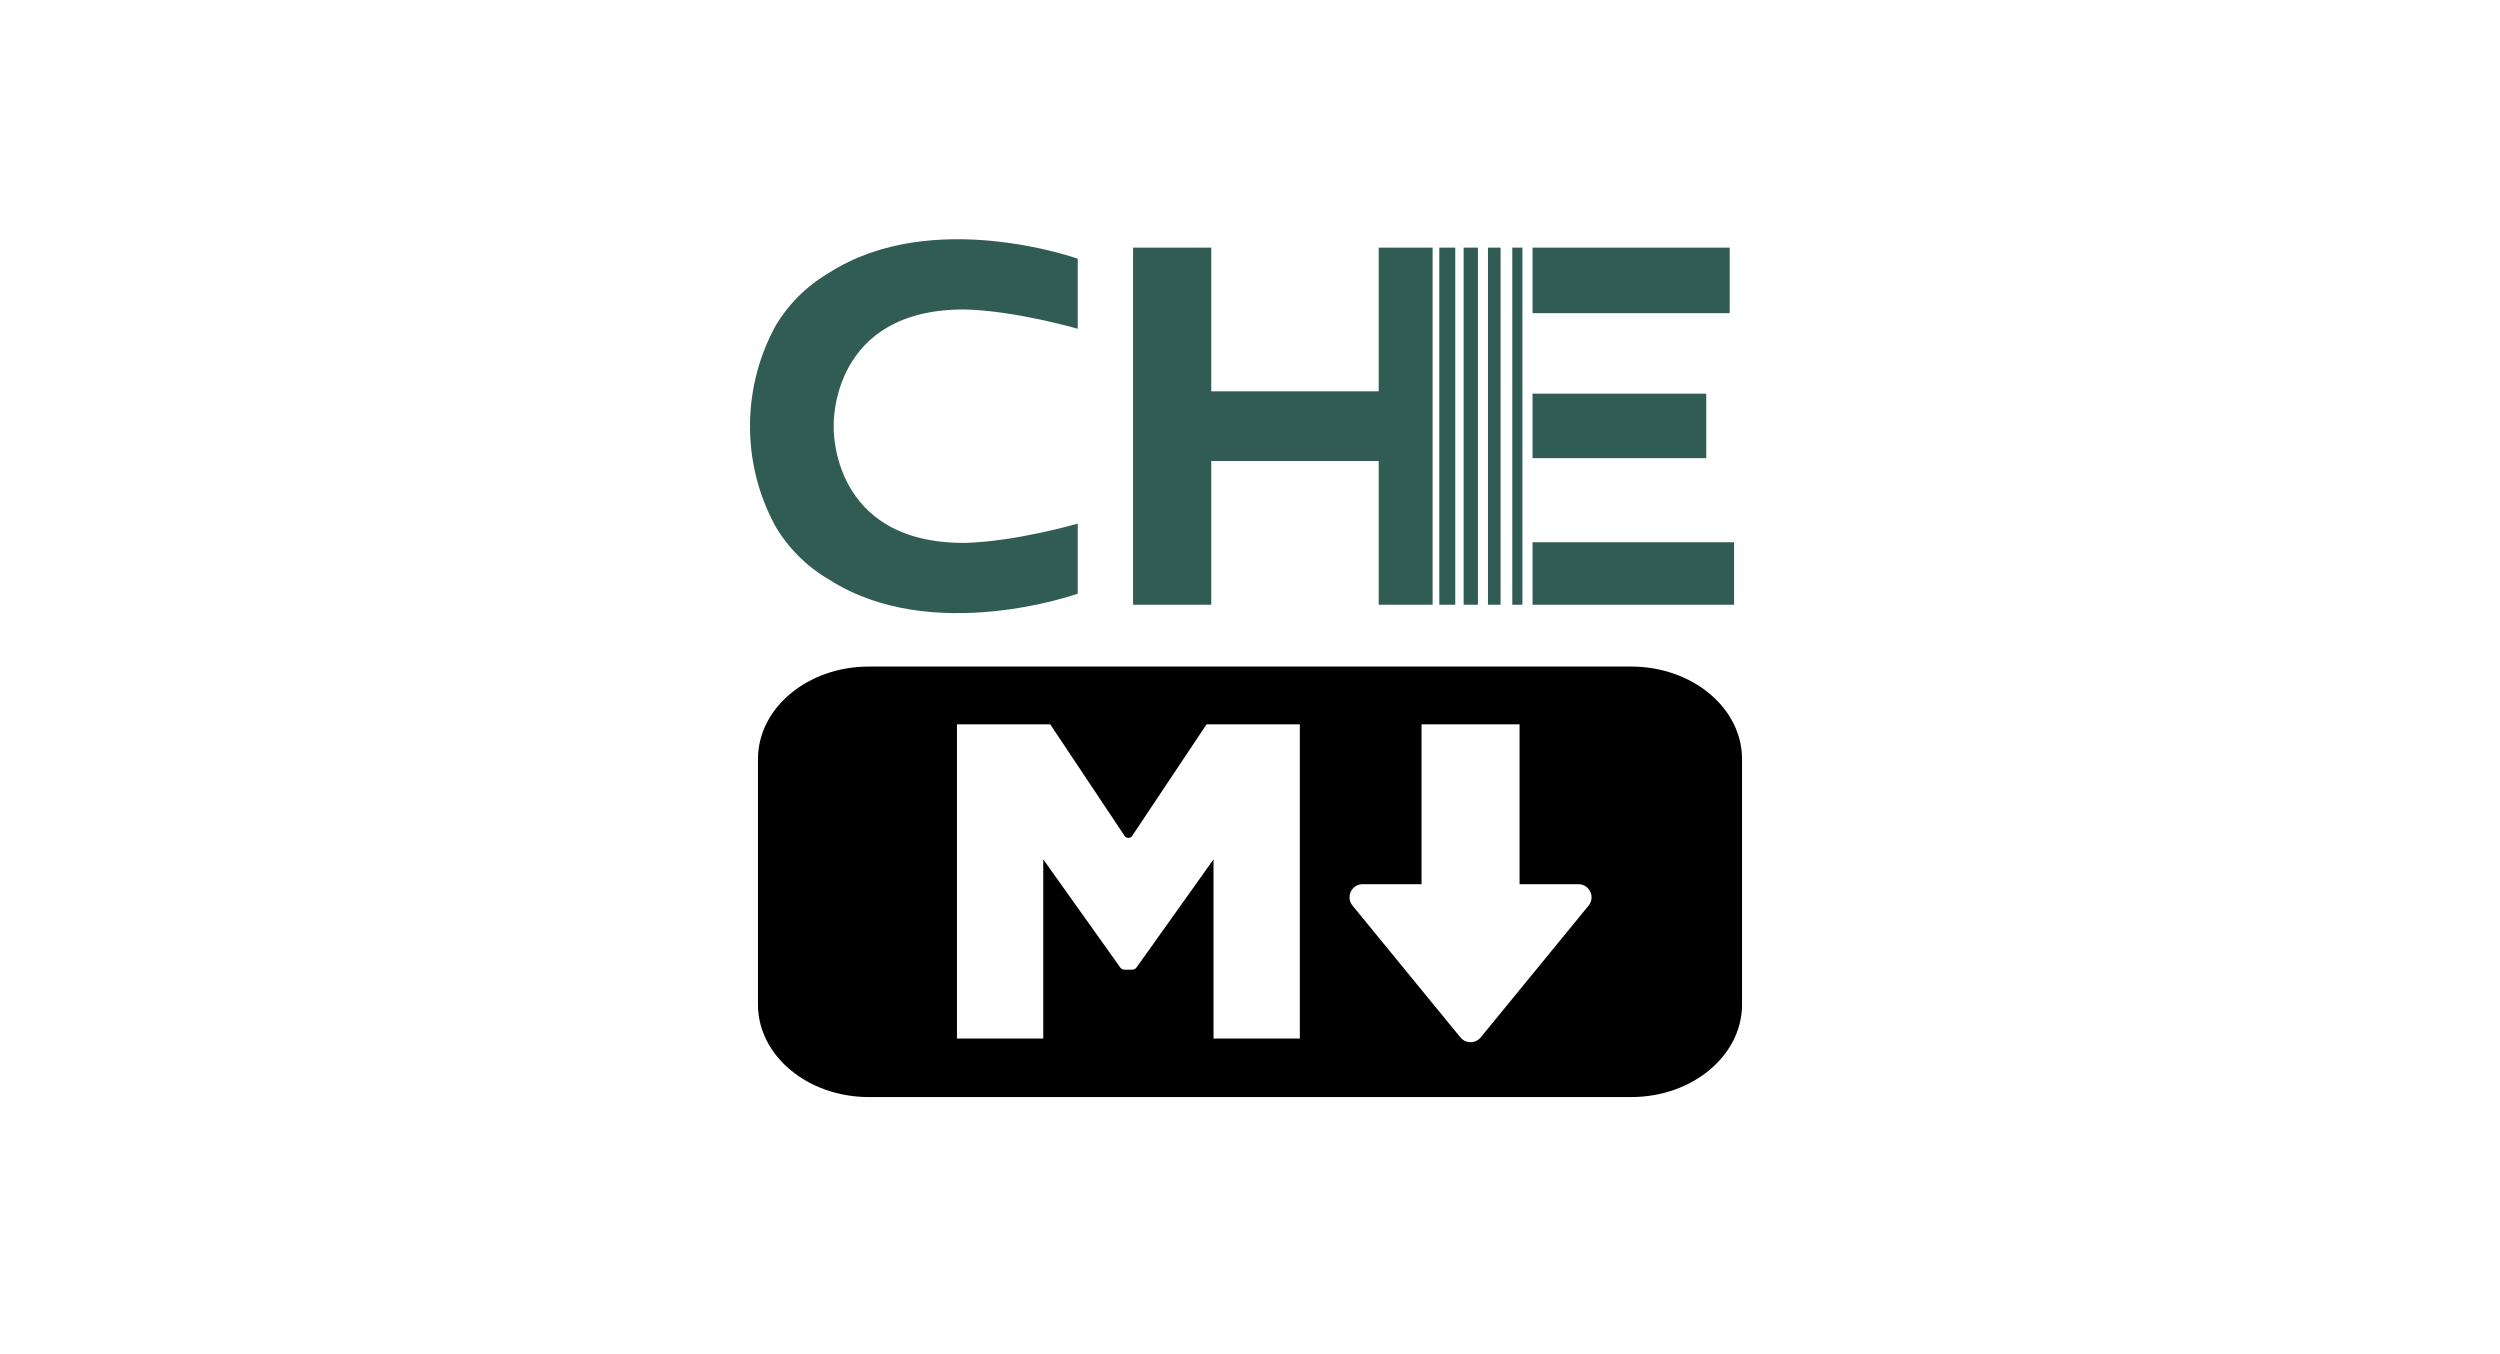
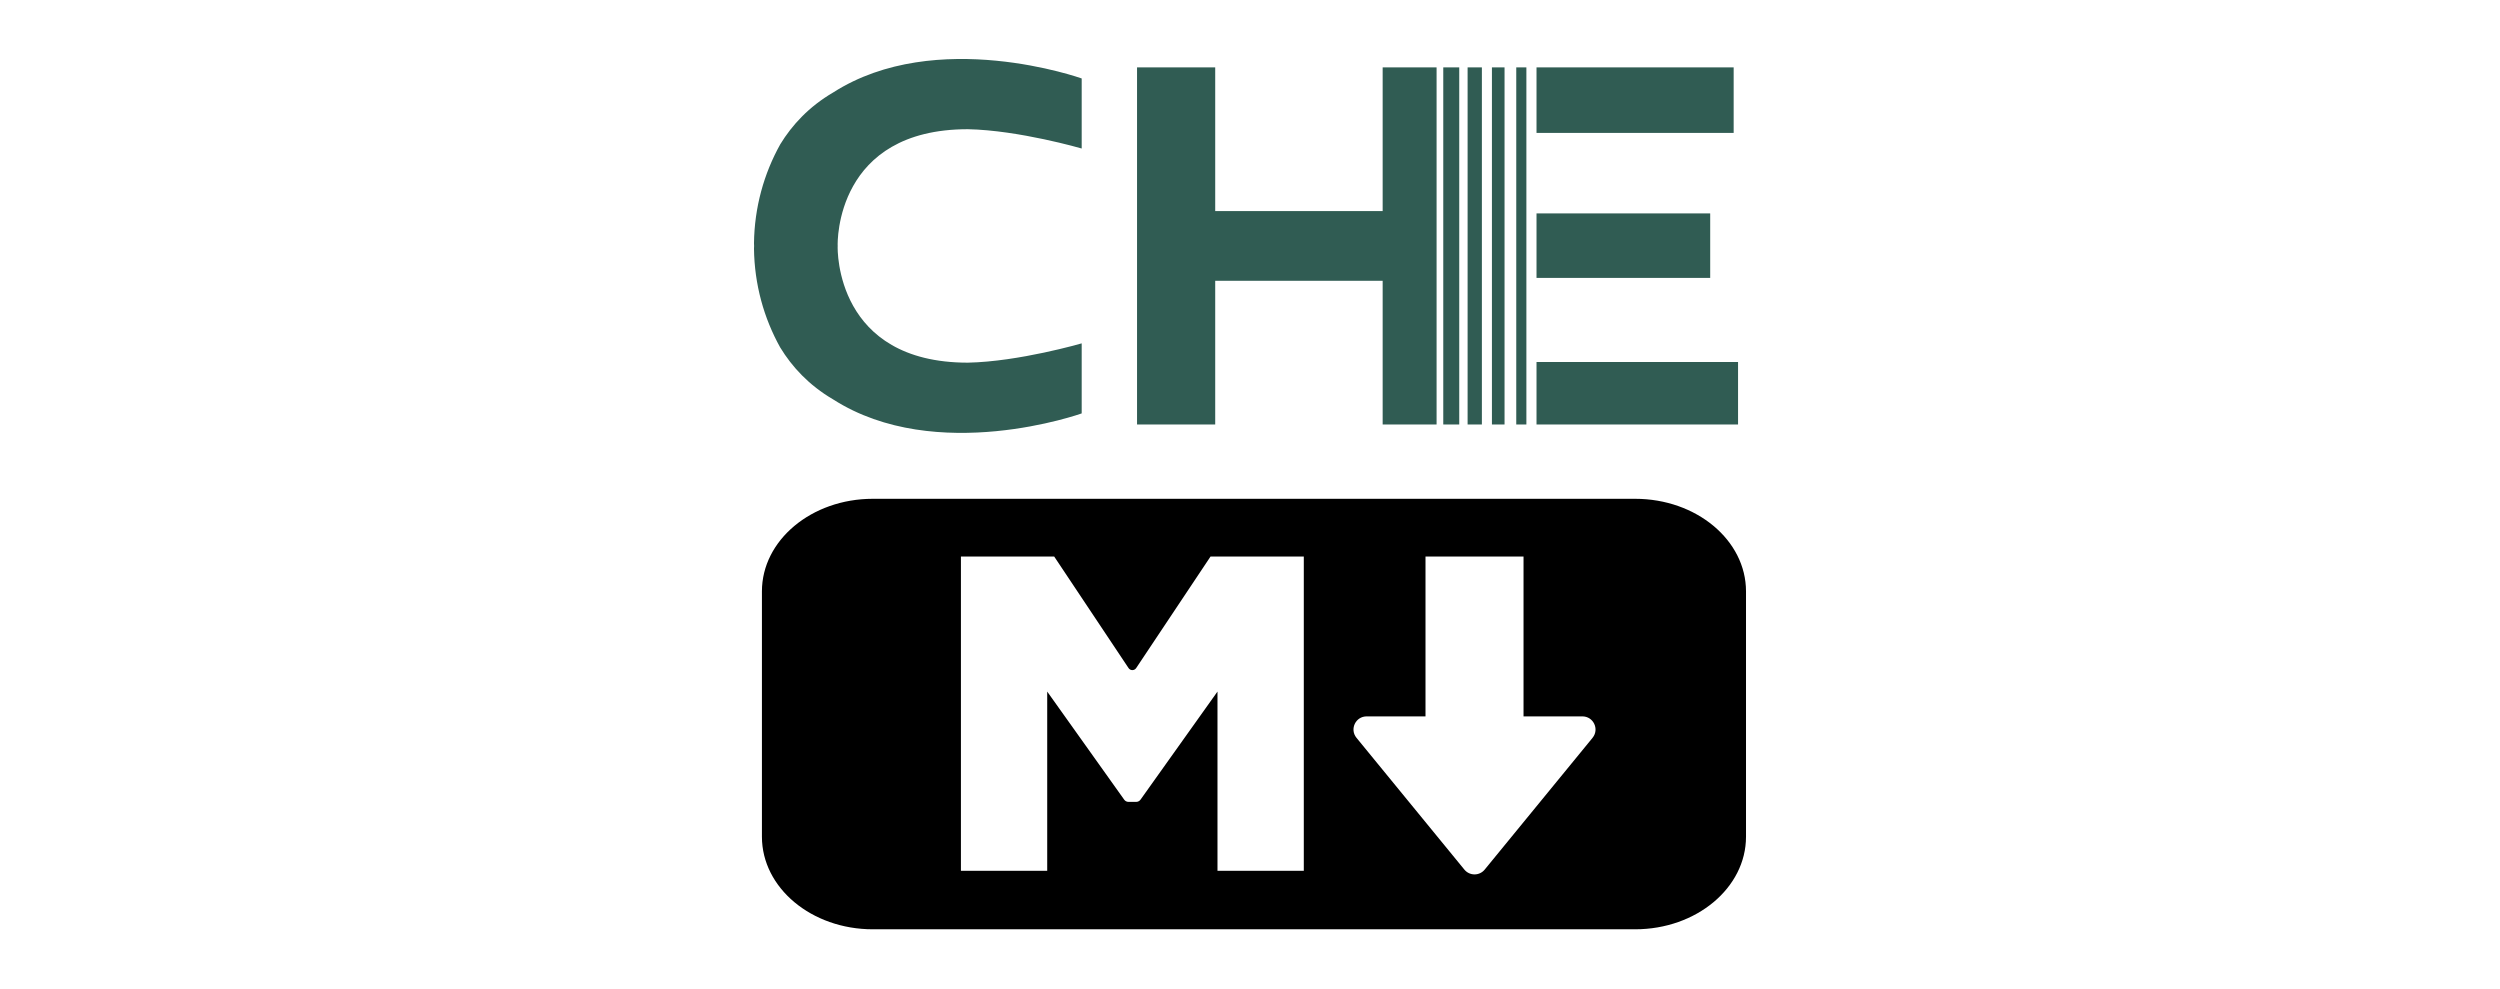
- <svg xmlns="http://www.w3.org/2000/svg" id="_图层_1" width="945.37" height="512" viewBox="0 0 945.37 512">
-   <path d="M616.82,252.06h-288.27c-23.15,0-41.93,15.67-41.93,35v92.79c0,19.33,18.77,35,41.93,35h288.27c23.15,0,41.93-15.67,41.93-35v-92.79c0-19.33-18.77-35-41.93-35ZM491.52,392.73h-32.63v-67.76l-29.11,40.87c-.38.53-.98.84-1.63.84h-2.91c-.65,0-1.26-.31-1.63-.84l-29.11-40.87v67.76h-32.63v-118.83h35.27l28.12,42.18c.68,1.03,2.19,1.03,2.88,0l28.12-42.18h35.27v118.83ZM600.73,342.45l-40.8,49.84c-1.98,2.42-5.69,2.42-7.68,0l-40.8-49.84c-2.65-3.24-.35-8.1,3.84-8.1h22.26v-60.45h37.07v60.45h22.26c4.18,0,6.49,4.86,3.84,8.1Z" />
-   <rect x="571.87" y="93.64" width="3.83" height="135.04" style="fill:#305c53;" />
-   <rect x="544.27" y="93.64" width="6.04" height="135.04" style="fill:#305c53;" />
-   <rect x="553.47" y="93.64" width="5.4" height="135.04" style="fill:#305c53;" />
-   <rect x="562.67" y="93.64" width="4.77" height="135.04" style="fill:#305c53;" />
-   <polygon points="541.74 228.68 541.74 93.64 521.35 93.64 521.35 147.98 458.03 147.98 458.03 93.64 428.47 93.64 428.47 161.16 428.47 228.68 458.03 228.68 458.03 174.34 521.35 174.34 521.35 228.68 541.74 228.68" style="fill:#305c53;" />
-   <rect x="579.53" y="205.05" width="76.21" height="23.63" style="fill:#305c53;" />
-   <rect x="579.53" y="93.64" width="74.55" height="24.78" style="fill:#305c53;" />
-   <rect x="579.53" y="148.86" width="65.68" height="24.39" style="fill:#305c53;" />
-   <path d="M315.27,161.16c-.1,1.55-.71,44.14,49.22,44.14,19.32-.39,43.05-7.3,43.05-7.3v26.49s-54.95,19.68-93.98-5.29c-9.19-5.37-15.58-12.35-20-19.61-.02,0-.02-.01-.02-.02-6.18-11.1-9.76-23.85-9.92-37.42.02-.64.04-.99.04-.99,0,0-.02-.35-.04-.99.16-13.57,3.74-26.32,9.92-37.42,0-.01,0-.02.01-.02,4.43-7.25,10.82-14.23,20.01-19.6,39.03-24.98,93.98-5.3,93.98-5.3v26.49s-23.73-6.91-43.05-7.3c-49.93,0-49.32,42.59-49.22,44.14Z" style="fill:#305c53;" />
+ <svg xmlns="http://www.w3.org/2000/svg" id="_图层_1" width="945.37" height="373.71" viewBox="0 0 945.37 373.71">
+   <path d="M618.32,188.62h-288.27c-23.15,0-41.93,15.67-41.93,35v92.79c0,19.33,18.77,35,41.93,35h288.27c23.15,0,41.93-15.67,41.93-35v-92.79c0-19.33-18.77-35-41.93-35ZM493.02,329.28h-32.63v-67.76l-29.11,40.87c-.38.53-.98.84-1.63.84h-2.91c-.65,0-1.26-.31-1.63-.84l-29.11-40.87v67.76h-32.63v-118.83h35.27l28.12,42.18c.68,1.03,2.19,1.03,2.88,0l28.12-42.18h35.27v118.83ZM602.23,279l-40.8,49.84c-1.98,2.42-5.69,2.42-7.68,0l-40.8-49.84c-2.65-3.24-.35-8.1,3.84-8.1h22.26v-60.45h37.07v60.45h22.26c4.18,0,6.49,4.86,3.84,8.1Z" />
+   <rect x="573.37" y="25.48" width="3.83" height="135.04" style="fill:#305c53;" />
+   <rect x="545.77" y="25.48" width="6.04" height="135.04" style="fill:#305c53;" />
+   <rect x="554.97" y="25.48" width="5.4" height="135.04" style="fill:#305c53;" />
+   <rect x="564.17" y="25.48" width="4.77" height="135.04" style="fill:#305c53;" />
+   <polygon points="543.24 160.52 543.24 25.48 522.85 25.48 522.85 79.82 459.53 79.82 459.53 25.48 429.97 25.48 429.97 93 429.97 160.52 459.53 160.52 459.53 106.18 522.85 106.18 522.85 160.52 543.24 160.52" style="fill:#305c53;" />
+   <rect x="581.03" y="136.89" width="76.21" height="23.63" style="fill:#305c53;" />
+   <rect x="581.03" y="25.48" width="74.55" height="24.78" style="fill:#305c53;" />
+   <rect x="581.03" y="80.7" width="65.68" height="24.39" style="fill:#305c53;" />
+   <path d="M316.77,93c-.1,1.55-.71,44.14,49.22,44.14,19.32-.39,43.05-7.3,43.05-7.3v26.49s-54.95,19.68-93.98-5.29c-9.19-5.37-15.58-12.35-20-19.61-.02,0-.02-.01-.02-.02-6.18-11.1-9.76-23.85-9.92-37.42.02-.64.04-.99.04-.99,0,0-.02-.35-.04-.99.16-13.57,3.74-26.32,9.92-37.42,0-.01,0-.02.01-.02,4.43-7.25,10.82-14.23,20.01-19.6,39.03-24.98,93.98-5.3,93.98-5.3v26.49s-23.73-6.91-43.05-7.3c-49.93,0-49.32,42.59-49.22,44.14Z" style="fill:#305c53;" />
</svg>
